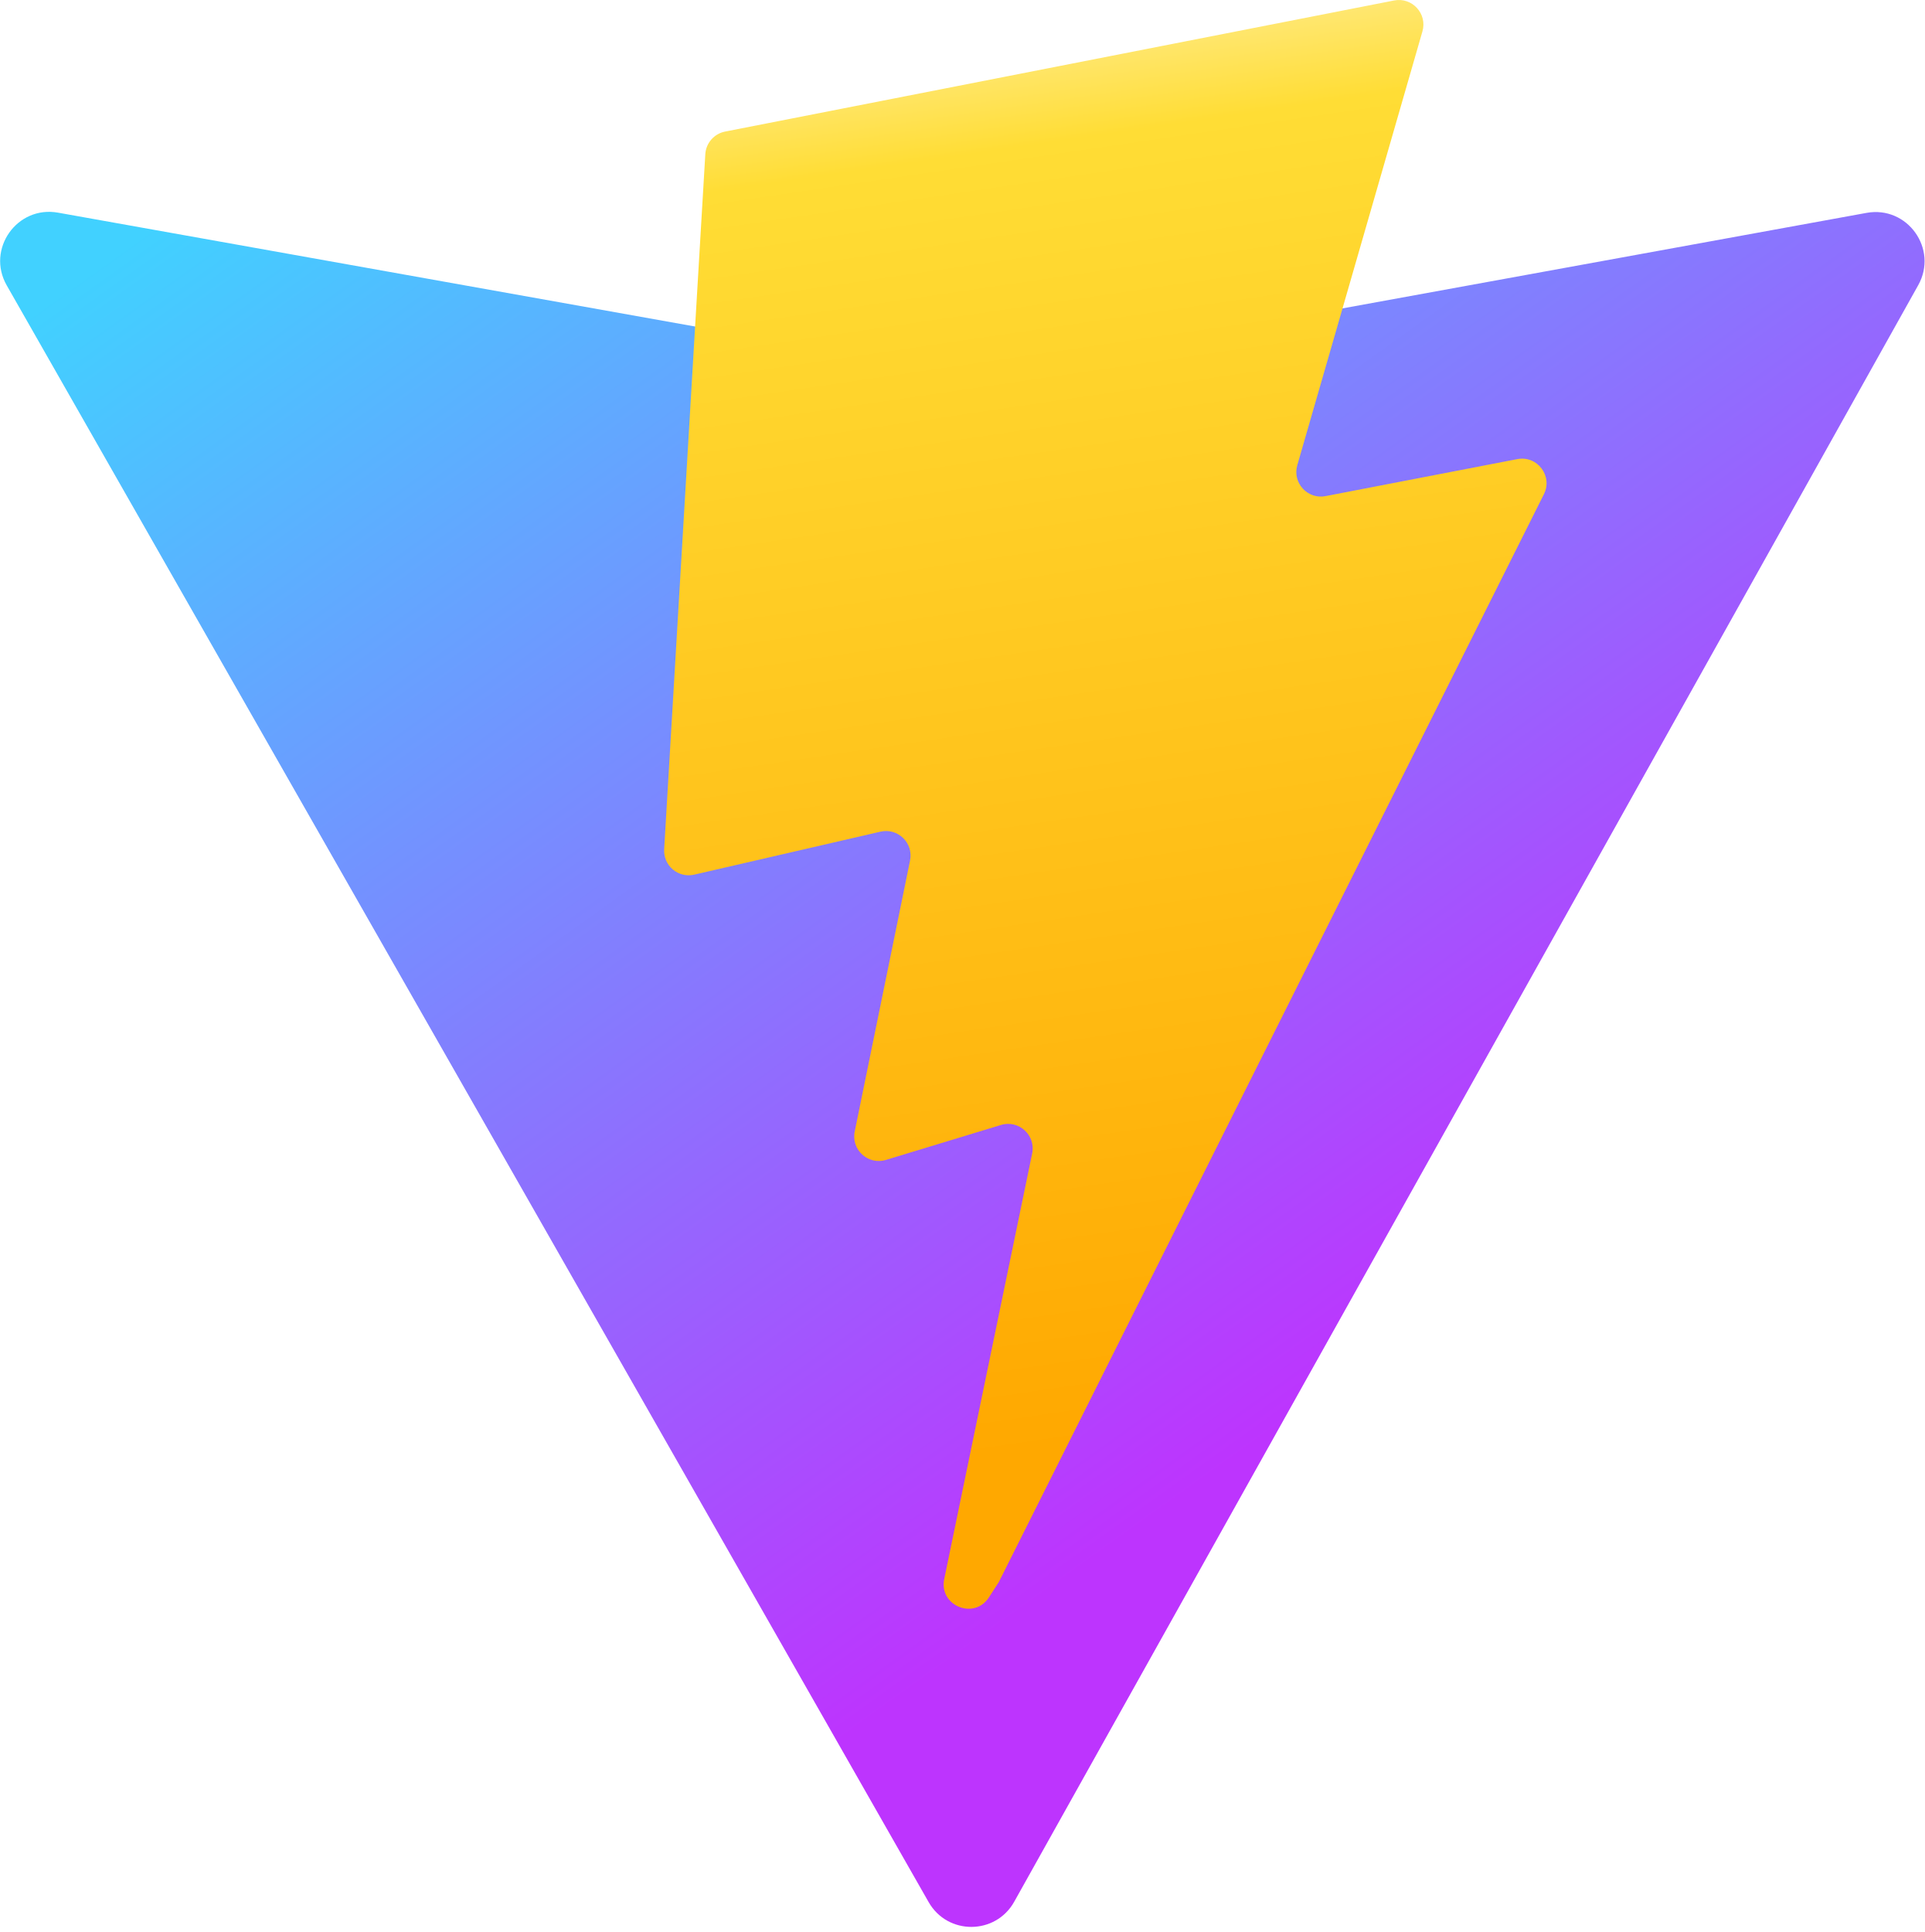
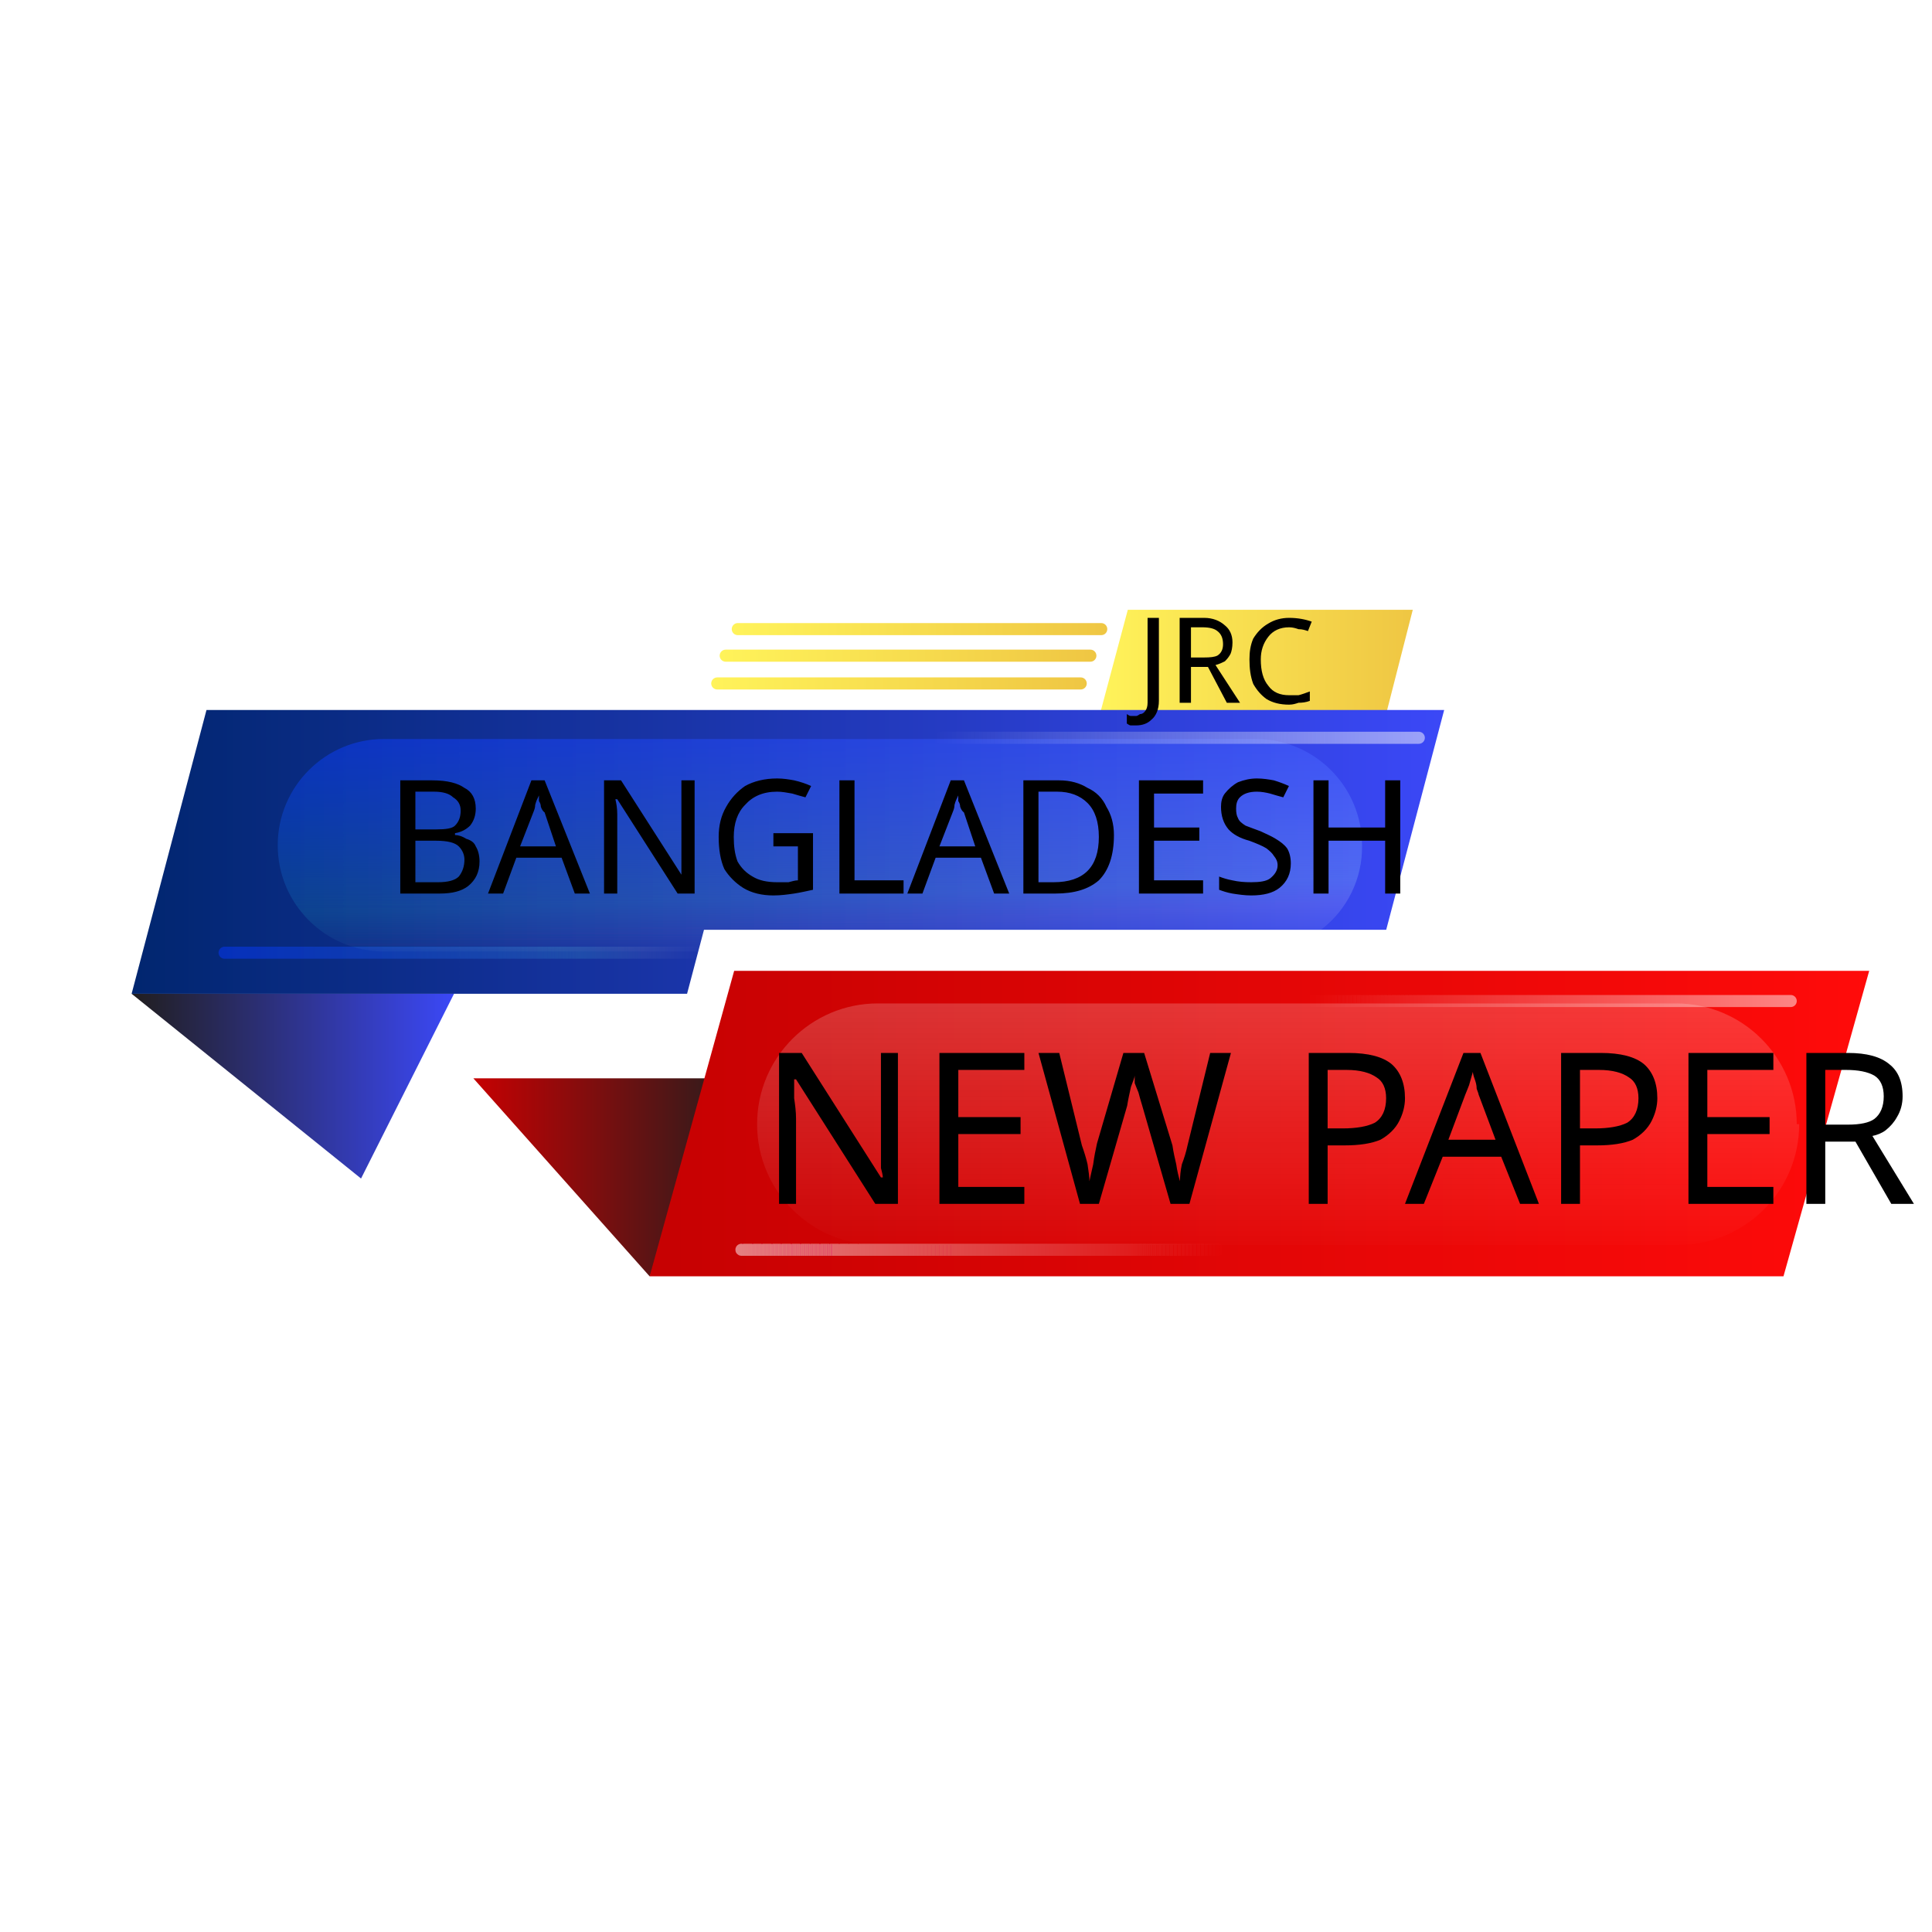
- <svg xmlns="http://www.w3.org/2000/svg" aria-hidden="true" role="img" class="iconify iconify--logos" width="31.88" height="32" preserveAspectRatio="xMidYMid meet" viewBox="0 0 256 257">
+ <svg xmlns="http://www.w3.org/2000/svg" xmlns:xlink="http://www.w3.org/1999/xlink" viewBox="0 0 16 16">
  <defs>
-     <linearGradient id="IconifyId1813088fe1fbc01fb466" x1="-.828%" x2="57.636%" y1="7.652%" y2="78.411%">
-       <stop offset="0%" stop-color="#41D1FF" />
-       <stop offset="100%" stop-color="#BD34FE" />
+     <style>.cls-1{isolation:isolate;}.cls-2{fill:url(#linear-gradient);}.cls-3{fill:url(#linear-gradient-2);}.cls-4{fill:url(#linear-gradient-3);}.cls-11,.cls-12,.cls-13,.cls-5,.cls-9{opacity:0.5;}.cls-12,.cls-13,.cls-5,.cls-9{mix-blend-mode:color-dodge;}.cls-5{fill:url(#linear-gradient-4);}.cls-6{fill:url(#linear-gradient-5);}.cls-7{fill:url(#linear-gradient-6);}.cls-8{opacity:0.2;fill:url(#linear-gradient-7);}.cls-11,.cls-8{mix-blend-mode:lighten;}.cls-11,.cls-12,.cls-13,.cls-14,.cls-15,.cls-16,.cls-9{fill:none;stroke-linecap:round;stroke-linejoin:round;stroke-width:0.1px;}.cls-9{stroke:url(#linear-gradient-8);}.cls-10{font-size:0.98px;}.cls-10,.cls-17,.cls-18{font-family:MyriadHebrew-Regular, Myriad Hebrew;}.cls-11{stroke:url(#linear-gradient-9);}.cls-12{stroke:url(#linear-gradient-10);}.cls-13{stroke:url(#linear-gradient-11);}.cls-14{stroke:url(#linear-gradient-12);}.cls-15{stroke:url(#linear-gradient-13);}.cls-16{stroke:url(#linear-gradient-14);}.cls-17{font-size:1.31px;}.cls-18{font-size:1.75px;}</style>
+     <linearGradient id="linear-gradient" x1="198.41" y1="-171.85" x2="201.08" y2="-171.85" gradientTransform="matrix(-1, 0, 0, 1, 202.17, 180.84)" gradientUnits="userSpaceOnUse">
+       <stop offset="0" stop-color="#3b48f7" />
+       <stop offset="1" stop-color="#211e1e" />
    </linearGradient>
-     <linearGradient id="IconifyId1813088fe1fbc01fb467" x1="43.376%" x2="50.316%" y1="2.242%" y2="89.03%">
-       <stop offset="0%" stop-color="#FFEA83" />
-       <stop offset="8.333%" stop-color="#FFDD35" />
-       <stop offset="100%" stop-color="#FFA800" />
+     <linearGradient id="linear-gradient-2" x1="9.11" y1="5.48" x2="11.7" y2="5.48" gradientUnits="userSpaceOnUse">
+       <stop offset="0" stop-color="#fff35a" />
+       <stop offset="1" stop-color="#efc643" />
    </linearGradient>
+     <linearGradient id="linear-gradient-3" x1="1.09" y1="7.06" x2="11.96" y2="7.06" gradientUnits="userSpaceOnUse">
+       <stop offset="0" stop-color="#01266f" />
+       <stop offset="1" stop-color="#3b48f7" />
+     </linearGradient>
+     <linearGradient id="linear-gradient-4" x1="6.79" y1="6.1" x2="6.79" y2="7.98" gradientUnits="userSpaceOnUse">
+       <stop offset="0" stop-color="#3b48f7" />
+       <stop offset="1" stop-color="#fdfdfd" stop-opacity="0" />
+     </linearGradient>
+     <linearGradient id="linear-gradient-5" x1="-90.83" y1="9.75" x2="-88.55" y2="9.75" gradientTransform="matrix(-1, 0, 0, 1, -84.63, 0)" gradientUnits="userSpaceOnUse">
+       <stop offset="0" stop-color="#211e1e" />
+       <stop offset="1" stop-color="#c60102" />
+     </linearGradient>
+     <linearGradient id="linear-gradient-6" x1="5.38" y1="9.3" x2="15.48" y2="9.3" gradientUnits="userSpaceOnUse">
+       <stop offset="0" stop-color="#c60102" />
+       <stop offset="1" stop-color="#ff0b0a" />
+     </linearGradient>
+     <linearGradient id="linear-gradient-7" x1="10.58" y1="8.25" x2="10.58" y2="10.43" gradientUnits="userSpaceOnUse">
+       <stop offset="0" stop-color="#fdfdfd" />
+       <stop offset="1" stop-color="#fdfdfd" stop-opacity="0" />
+     </linearGradient>
+     <linearGradient id="linear-gradient-8" x1="1.81" y1="7.89" x2="5.86" y2="7.89" xlink:href="#linear-gradient-4" />
+     <linearGradient id="linear-gradient-9" x1="43.87" y1="-58.77" x2="47.92" y2="-58.77" gradientTransform="translate(55.67 -52.67) rotate(180)" xlink:href="#linear-gradient-7" />
+     <linearGradient id="linear-gradient-10" x1="6.09" y1="10.35" x2="10.14" y2="10.35" xlink:href="#linear-gradient-7" />
+     <linearGradient id="linear-gradient-11" x1="149.12" y1="15.71" x2="153.17" y2="15.71" gradientTransform="translate(164 24) rotate(180)" xlink:href="#linear-gradient-7" />
+     <linearGradient id="linear-gradient-12" x1="6.06" y1="5.21" x2="9.17" y2="5.21" xlink:href="#linear-gradient-2" />
+     <linearGradient id="linear-gradient-13" x1="5.97" y1="5.43" x2="9.08" y2="5.43" xlink:href="#linear-gradient-2" />
+     <linearGradient id="linear-gradient-14" x1="5.89" y1="5.66" x2="9" y2="5.66" xlink:href="#linear-gradient-2" />
  </defs>
-   <path fill="url(#IconifyId1813088fe1fbc01fb466)" d="M255.153 37.938L134.897 252.976c-2.483 4.44-8.862 4.466-11.382.048L.875 37.958c-2.746-4.814 1.371-10.646 6.827-9.67l120.385 21.517a6.537 6.537 0 0 0 2.322-.004l117.867-21.483c5.438-.991 9.574 4.796 6.877 9.62Z" />
-   <path fill="url(#IconifyId1813088fe1fbc01fb467)" d="M185.432.063L96.44 17.501a3.268 3.268 0 0 0-2.634 3.014l-5.474 92.456a3.268 3.268 0 0 0 3.997 3.378l24.777-5.718c2.318-.535 4.413 1.507 3.936 3.838l-7.361 36.047c-.495 2.426 1.782 4.5 4.151 3.78l15.304-4.649c2.372-.72 4.652 1.36 4.15 3.788l-11.698 56.621c-.732 3.542 3.979 5.473 5.943 2.437l1.313-2.028l72.516-144.72c1.215-2.423-.88-5.186-3.54-4.672l-25.505 4.922c-2.396.462-4.435-1.77-3.759-4.114l16.646-57.705c.677-2.35-1.37-4.583-3.769-4.113Z" />
+   <g class="cls-1">
+     <g id="Layer_1" data-name="Layer 1">
+       <polygon class="cls-2" points="2.99 9.76 3.76 8.23 1.09 8.23 2.99 9.76" />
+       <polygon class="cls-3" points="11.48 5.91 9.11 5.91 9.34 5.05 11.7 5.05 11.48 5.91" />
+       <polygon class="cls-4" points="5.83 7.7 11.48 7.7 11.96 5.88 1.71 5.88 1.09 8.23 5.69 8.23 5.83 7.7" />
+       <path class="cls-5" d="M5.83,7.7h5.11A.86.86,0,0,0,11.28,7a.88.88,0,0,0-.89-.88H3.18a.88.88,0,0,0,0,1.76h2.6Z" />
+       <polygon class="cls-6" points="5.38 10.57 6.2 8.93 3.92 8.93 5.38 10.57" />
+       <polygon class="cls-7" points="14.77 10.57 5.38 10.57 6.08 8.04 15.48 8.04 14.77 10.57" />
+       <path class="cls-8" d="M14.9,9.31a1,1,0,0,1-1,1H7.27a1,1,0,0,1-1-1h0a1,1,0,0,1,1-1h6.61a1,1,0,0,1,1,1Z" />
+       <line class="cls-9" x1="5.81" y1="7.89" x2="1.86" y2="7.89" />
+       <text class="cls-10" transform="translate(9.41 5.82)">JRC</text>
+       <line class="cls-11" x1="7.79" y1="6.11" x2="11.75" y2="6.11" />
+       <line class="cls-12" x1="10.09" y1="10.35" x2="6.14" y2="10.35" />
+       <line class="cls-13" x1="10.87" y1="8.29" x2="14.83" y2="8.29" />
+       <line class="cls-14" x1="9.12" y1="5.21" x2="6.11" y2="5.21" />
+       <line class="cls-15" x1="9.03" y1="5.43" x2="6.01" y2="5.43" />
+       <line class="cls-16" x1="8.95" y1="5.66" x2="5.94" y2="5.66" />
+       <text class="cls-17" transform="translate(3.19 7.4)">BANGLADESH</text>
+       <text class="cls-18" transform="translate(6.28 9.97)">NEW PAPER</text>
+     </g>
+   </g>
</svg>
